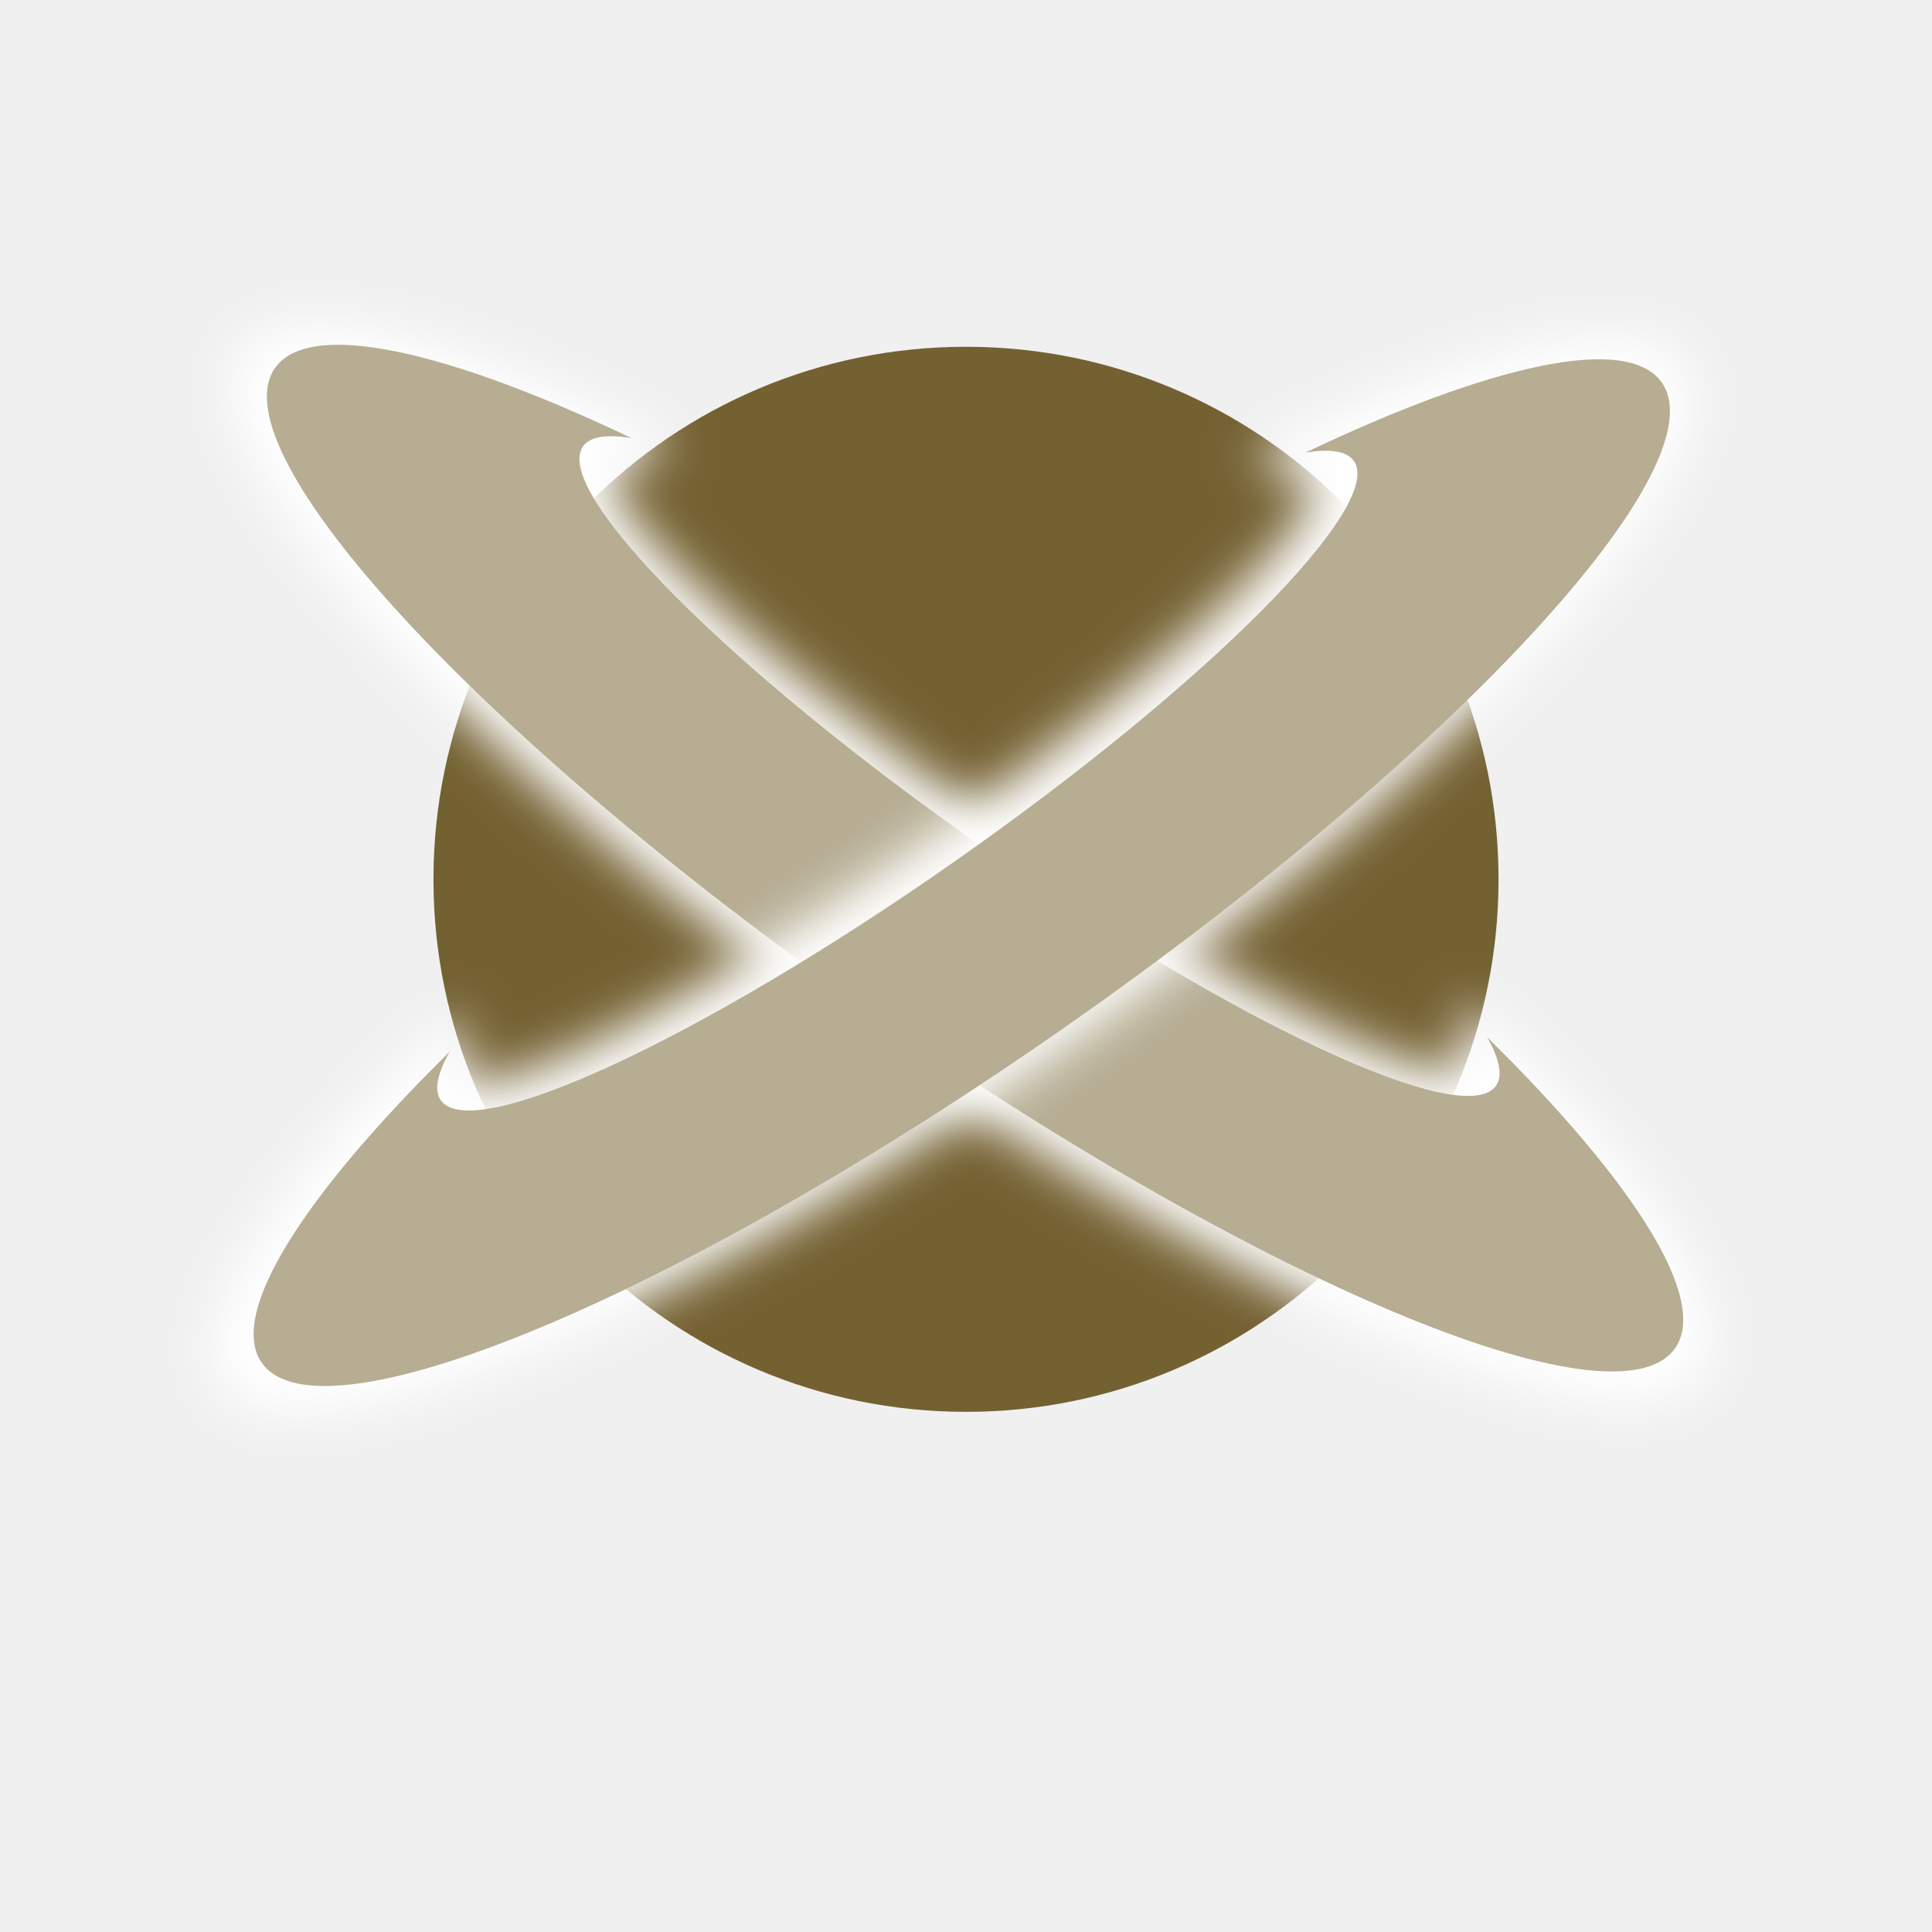
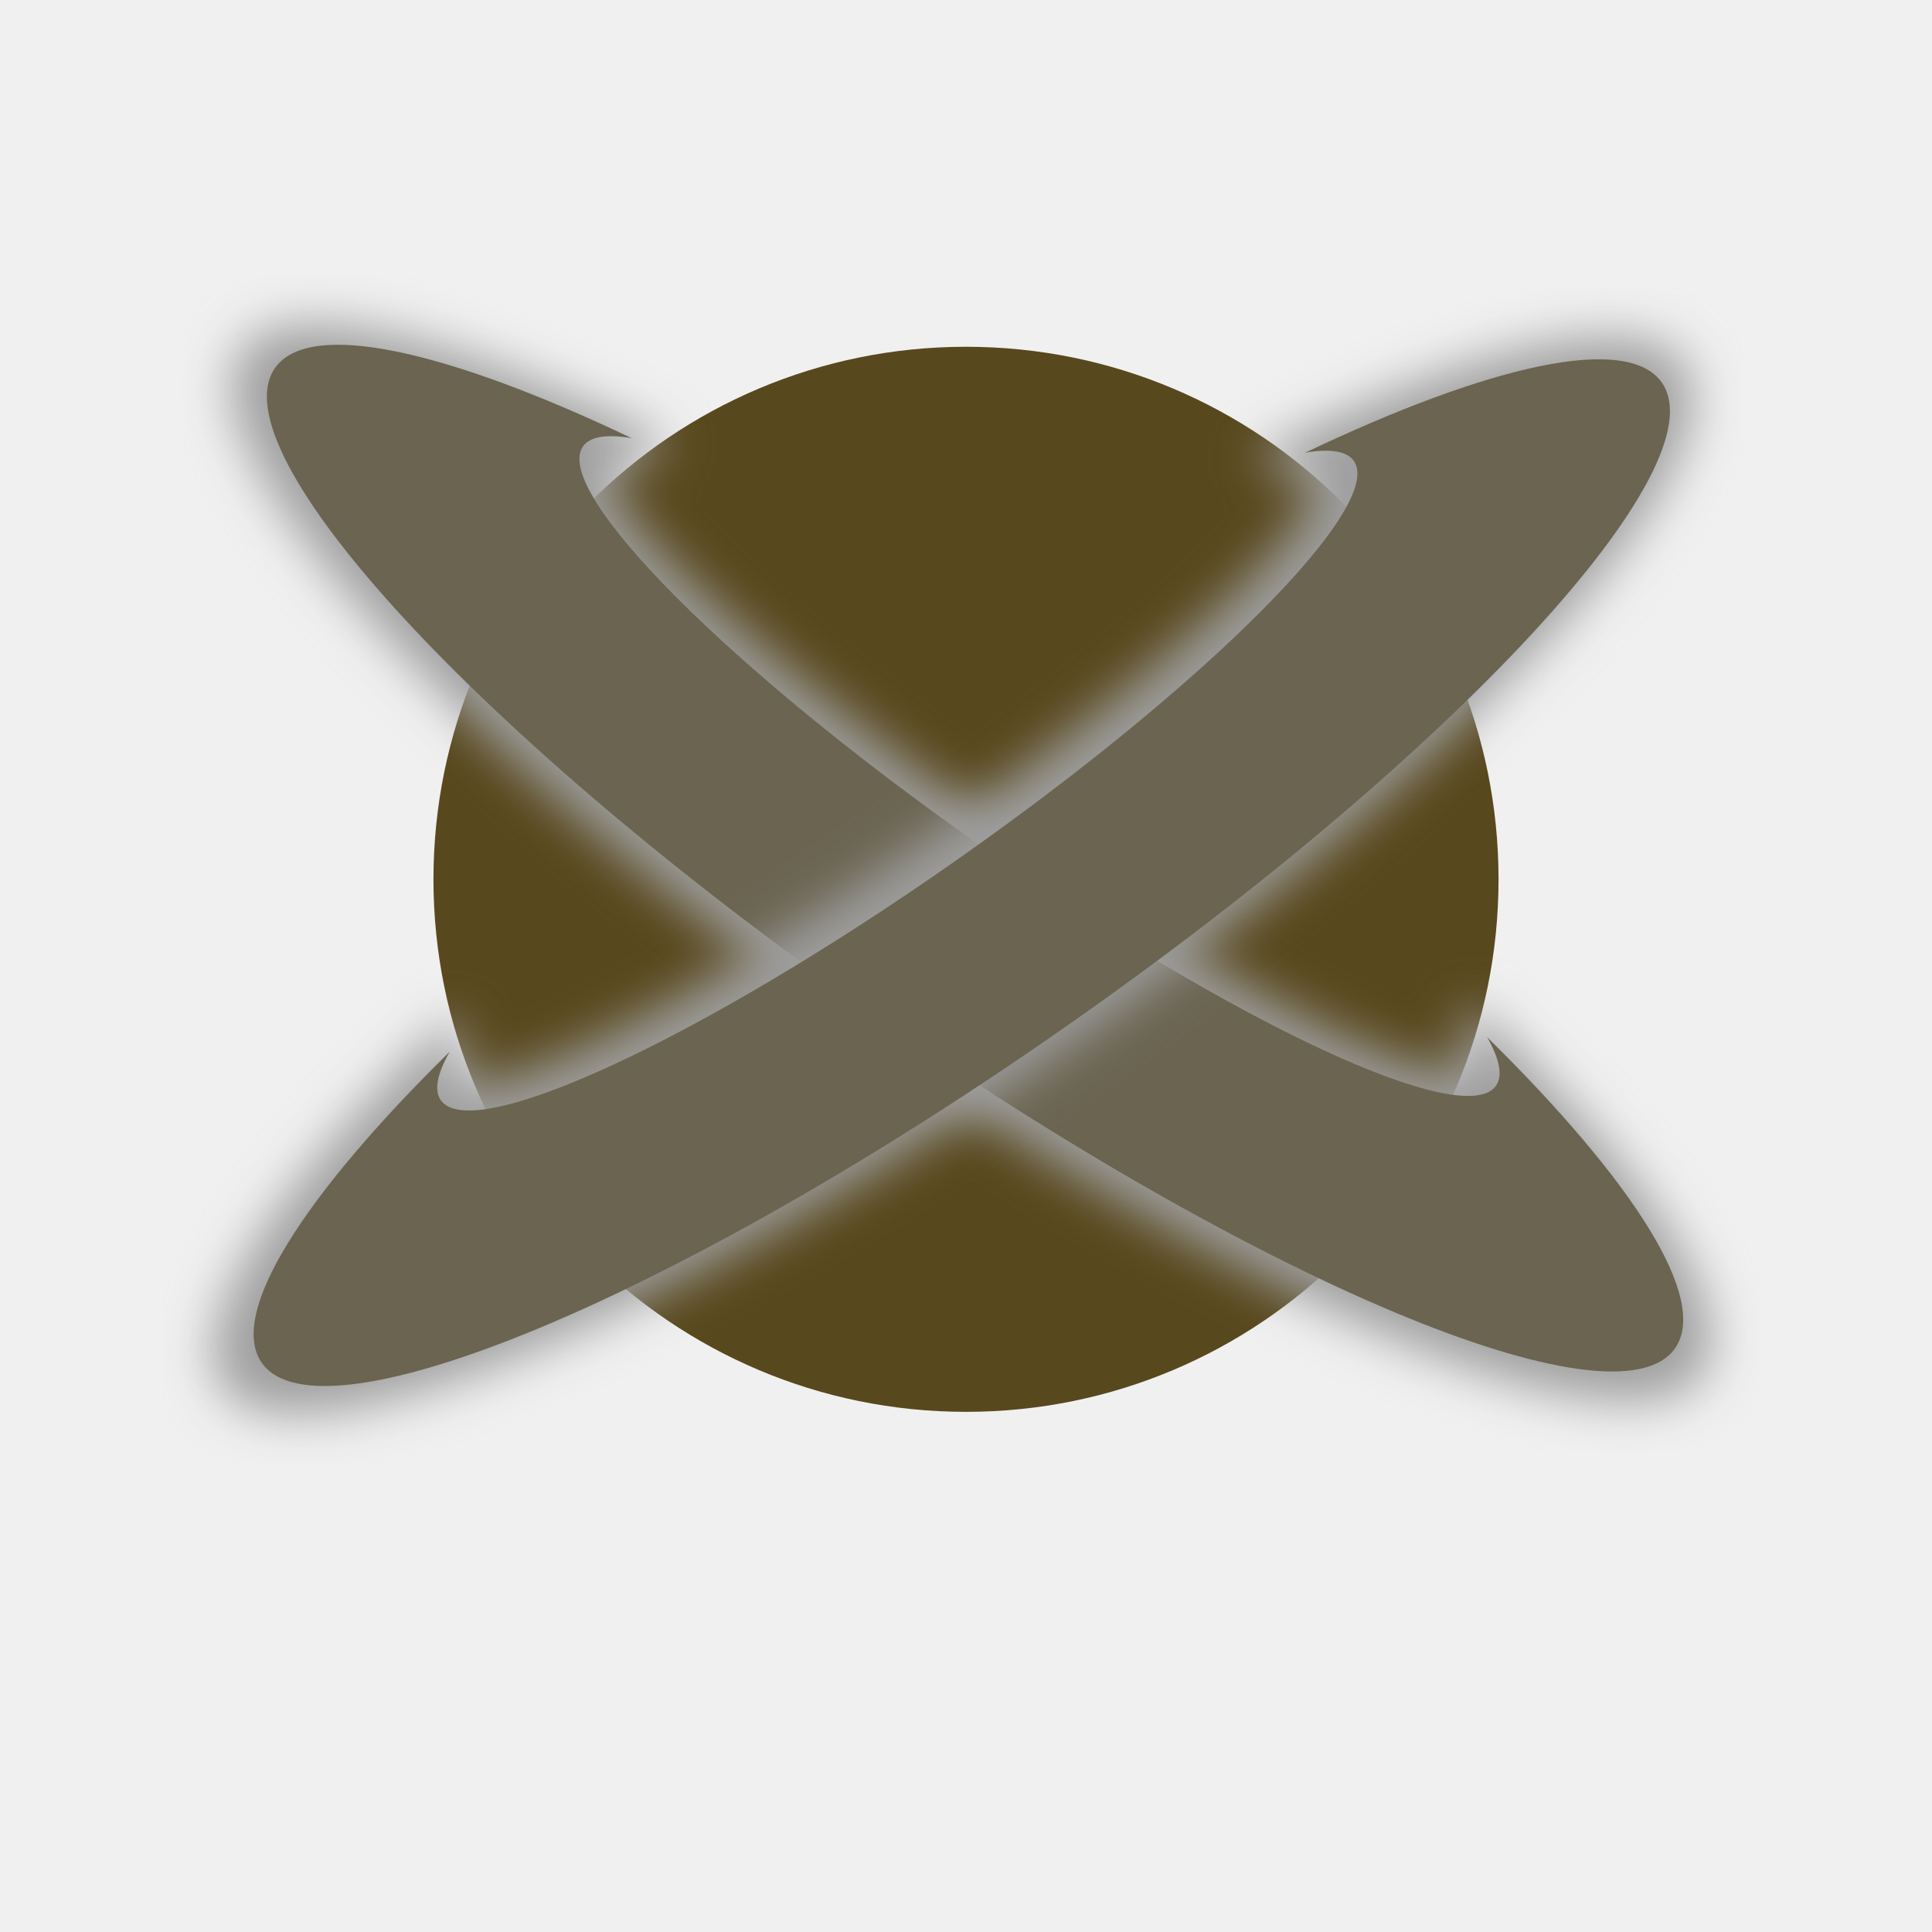
<svg xmlns="http://www.w3.org/2000/svg" width="156" height="156" viewBox="0 0 156 156" fill="none">
-   <circle cx="78" cy="71" r="43" fill="#746132" />
+   <circle cx="78" cy="71" r="43" fill="#58481D" />
  <g filter="url(#filter0_f_226_54)">
-     <path fill-rule="evenodd" clip-rule="evenodd" d="M80.493 66.772C99.494 80.077 116.438 88.662 118.339 85.948C118.751 85.359 118.422 84.288 117.461 82.836C117.911 82.772 118.235 82.609 118.421 82.343C118.687 81.964 118.659 81.395 118.366 80.661C132.948 94.463 140.78 106.202 137.437 110.977C132.202 118.453 101.553 106.024 68.979 83.216C36.406 60.408 14.244 35.858 19.479 28.382C22.822 23.607 36.532 26.952 54.489 35.934C53.699 35.909 53.155 36.078 52.889 36.457C52.703 36.723 52.661 37.083 52.754 37.528C51.061 37.121 49.942 37.179 49.53 37.767C47.63 40.482 61.492 53.468 80.493 66.772Z" fill="white" />
+     <path fill-rule="evenodd" clip-rule="evenodd" d="M80.493 66.772C99.494 80.077 116.438 88.662 118.339 85.948C118.751 85.359 118.422 84.288 117.461 82.836C117.911 82.772 118.235 82.609 118.421 82.343C118.687 81.964 118.659 81.395 118.366 80.661C132.948 94.463 140.78 106.202 137.437 110.977C132.202 118.453 101.553 106.024 68.979 83.216C36.406 60.408 14.244 35.858 19.479 28.382C22.822 23.607 36.532 26.952 54.489 35.934C53.699 35.909 53.155 36.078 52.889 36.457C52.703 36.723 52.661 37.083 52.754 37.528C51.061 37.121 49.942 37.179 49.53 37.767C47.63 40.482 61.492 53.468 80.493 66.772Z" fill="#9E9E9E" />
  </g>
-   <path fill-rule="evenodd" clip-rule="evenodd" d="M79.346 68.41C99.704 82.665 118.262 91.287 120.796 87.668C121.362 86.861 121.082 85.513 120.08 83.748C131.878 95.358 138.023 104.908 135.252 108.867C130.5 115.653 101.342 103.435 70.126 81.577C38.911 59.719 17.457 36.499 22.209 29.713C24.98 25.755 36.057 28.262 51.002 35.378C49 35.041 47.638 35.239 47.073 36.046C44.538 39.666 58.988 54.156 79.346 68.41Z" fill="#B6AD93" />
+   <path fill-rule="evenodd" clip-rule="evenodd" d="M79.346 68.41C99.704 82.665 118.262 91.287 120.796 87.668C121.362 86.861 121.082 85.513 120.08 83.748C131.878 95.358 138.023 104.908 135.252 108.867C130.5 115.653 101.342 103.435 70.126 81.577C38.911 59.719 17.457 36.499 22.209 29.713C24.98 25.755 36.057 28.262 51.002 35.378C49 35.041 47.638 35.239 47.073 36.046C44.538 39.666 58.988 54.156 79.346 68.41Z" fill="#6A6451" />
  <g filter="url(#filter1_f_226_54)">
-     <path fill-rule="evenodd" clip-rule="evenodd" d="M74.913 67.772C93.914 54.468 107.777 41.481 105.876 38.767C105.464 38.179 104.345 38.121 102.652 38.528C102.745 38.083 102.703 37.723 102.517 37.457C102.252 37.078 101.707 36.909 100.918 36.934C118.874 27.952 132.584 24.607 135.927 29.382C141.162 36.858 119 61.407 86.427 84.216C53.854 107.024 23.204 119.453 17.97 111.977C14.626 107.202 22.458 95.463 37.04 81.661C36.747 82.395 36.719 82.964 36.985 83.343C37.171 83.609 37.495 83.772 37.945 83.836C36.984 85.288 36.655 86.359 37.067 86.948C38.968 89.662 55.912 81.077 74.913 67.772Z" fill="white" />
+     <path fill-rule="evenodd" clip-rule="evenodd" d="M74.913 67.772C93.914 54.468 107.777 41.481 105.876 38.767C105.464 38.179 104.345 38.121 102.652 38.528C102.745 38.083 102.703 37.723 102.517 37.457C102.252 37.078 101.707 36.909 100.918 36.934C118.874 27.952 132.584 24.607 135.927 29.382C141.162 36.858 119 61.407 86.427 84.216C53.854 107.024 23.204 119.453 17.97 111.977C14.626 107.202 22.458 95.463 37.04 81.661C36.747 82.395 36.719 82.964 36.985 83.343C37.171 83.609 37.495 83.772 37.945 83.836C36.984 85.288 36.655 86.359 37.067 86.948C38.968 89.662 55.912 81.077 74.913 67.772Z" fill="#9E9E9E" />
  </g>
-   <path fill-rule="evenodd" clip-rule="evenodd" d="M77.044 69.584C97.403 55.329 111.852 40.839 109.318 37.22C108.752 36.413 107.39 36.214 105.388 36.552C120.333 29.436 131.409 26.928 134.181 30.887C138.933 37.673 117.479 60.893 86.263 82.751C55.047 104.608 25.89 116.826 21.138 110.04C18.366 106.082 24.512 96.531 36.31 84.92C35.309 86.686 35.029 88.034 35.594 88.842C38.128 92.461 56.686 83.839 77.044 69.584Z" fill="#B6AD93" />
+   <path fill-rule="evenodd" clip-rule="evenodd" d="M77.044 69.584C97.403 55.329 111.852 40.839 109.318 37.22C108.752 36.413 107.39 36.214 105.388 36.552C120.333 29.436 131.409 26.928 134.181 30.887C138.933 37.673 117.479 60.893 86.263 82.751C55.047 104.608 25.89 116.826 21.138 110.04C18.366 106.082 24.512 96.531 36.31 84.92C35.309 86.686 35.029 88.034 35.594 88.842C38.128 92.461 56.686 83.839 77.044 69.584Z" fill="#6A6451" />
  <defs>
    <filter id="filter0_f_226_54" x="14.713" y="22.208" width="127.489" height="94.942" filterUnits="userSpaceOnUse" color-interpolation-filters="sRGB">
      <feFlood flood-opacity="0" result="BackgroundImageFix" />
      <feBlend mode="normal" in="SourceGraphic" in2="BackgroundImageFix" result="shape" />
      <feGaussianBlur stdDeviation="2" result="effect1_foregroundBlur_226_54" />
    </filter>
    <filter id="filter1_f_226_54" x="13.204" y="23.208" width="127.489" height="94.942" filterUnits="userSpaceOnUse" color-interpolation-filters="sRGB">
      <feFlood flood-opacity="0" result="BackgroundImageFix" />
      <feBlend mode="normal" in="SourceGraphic" in2="BackgroundImageFix" result="shape" />
      <feGaussianBlur stdDeviation="2" result="effect1_foregroundBlur_226_54" />
    </filter>
  </defs>
</svg>
